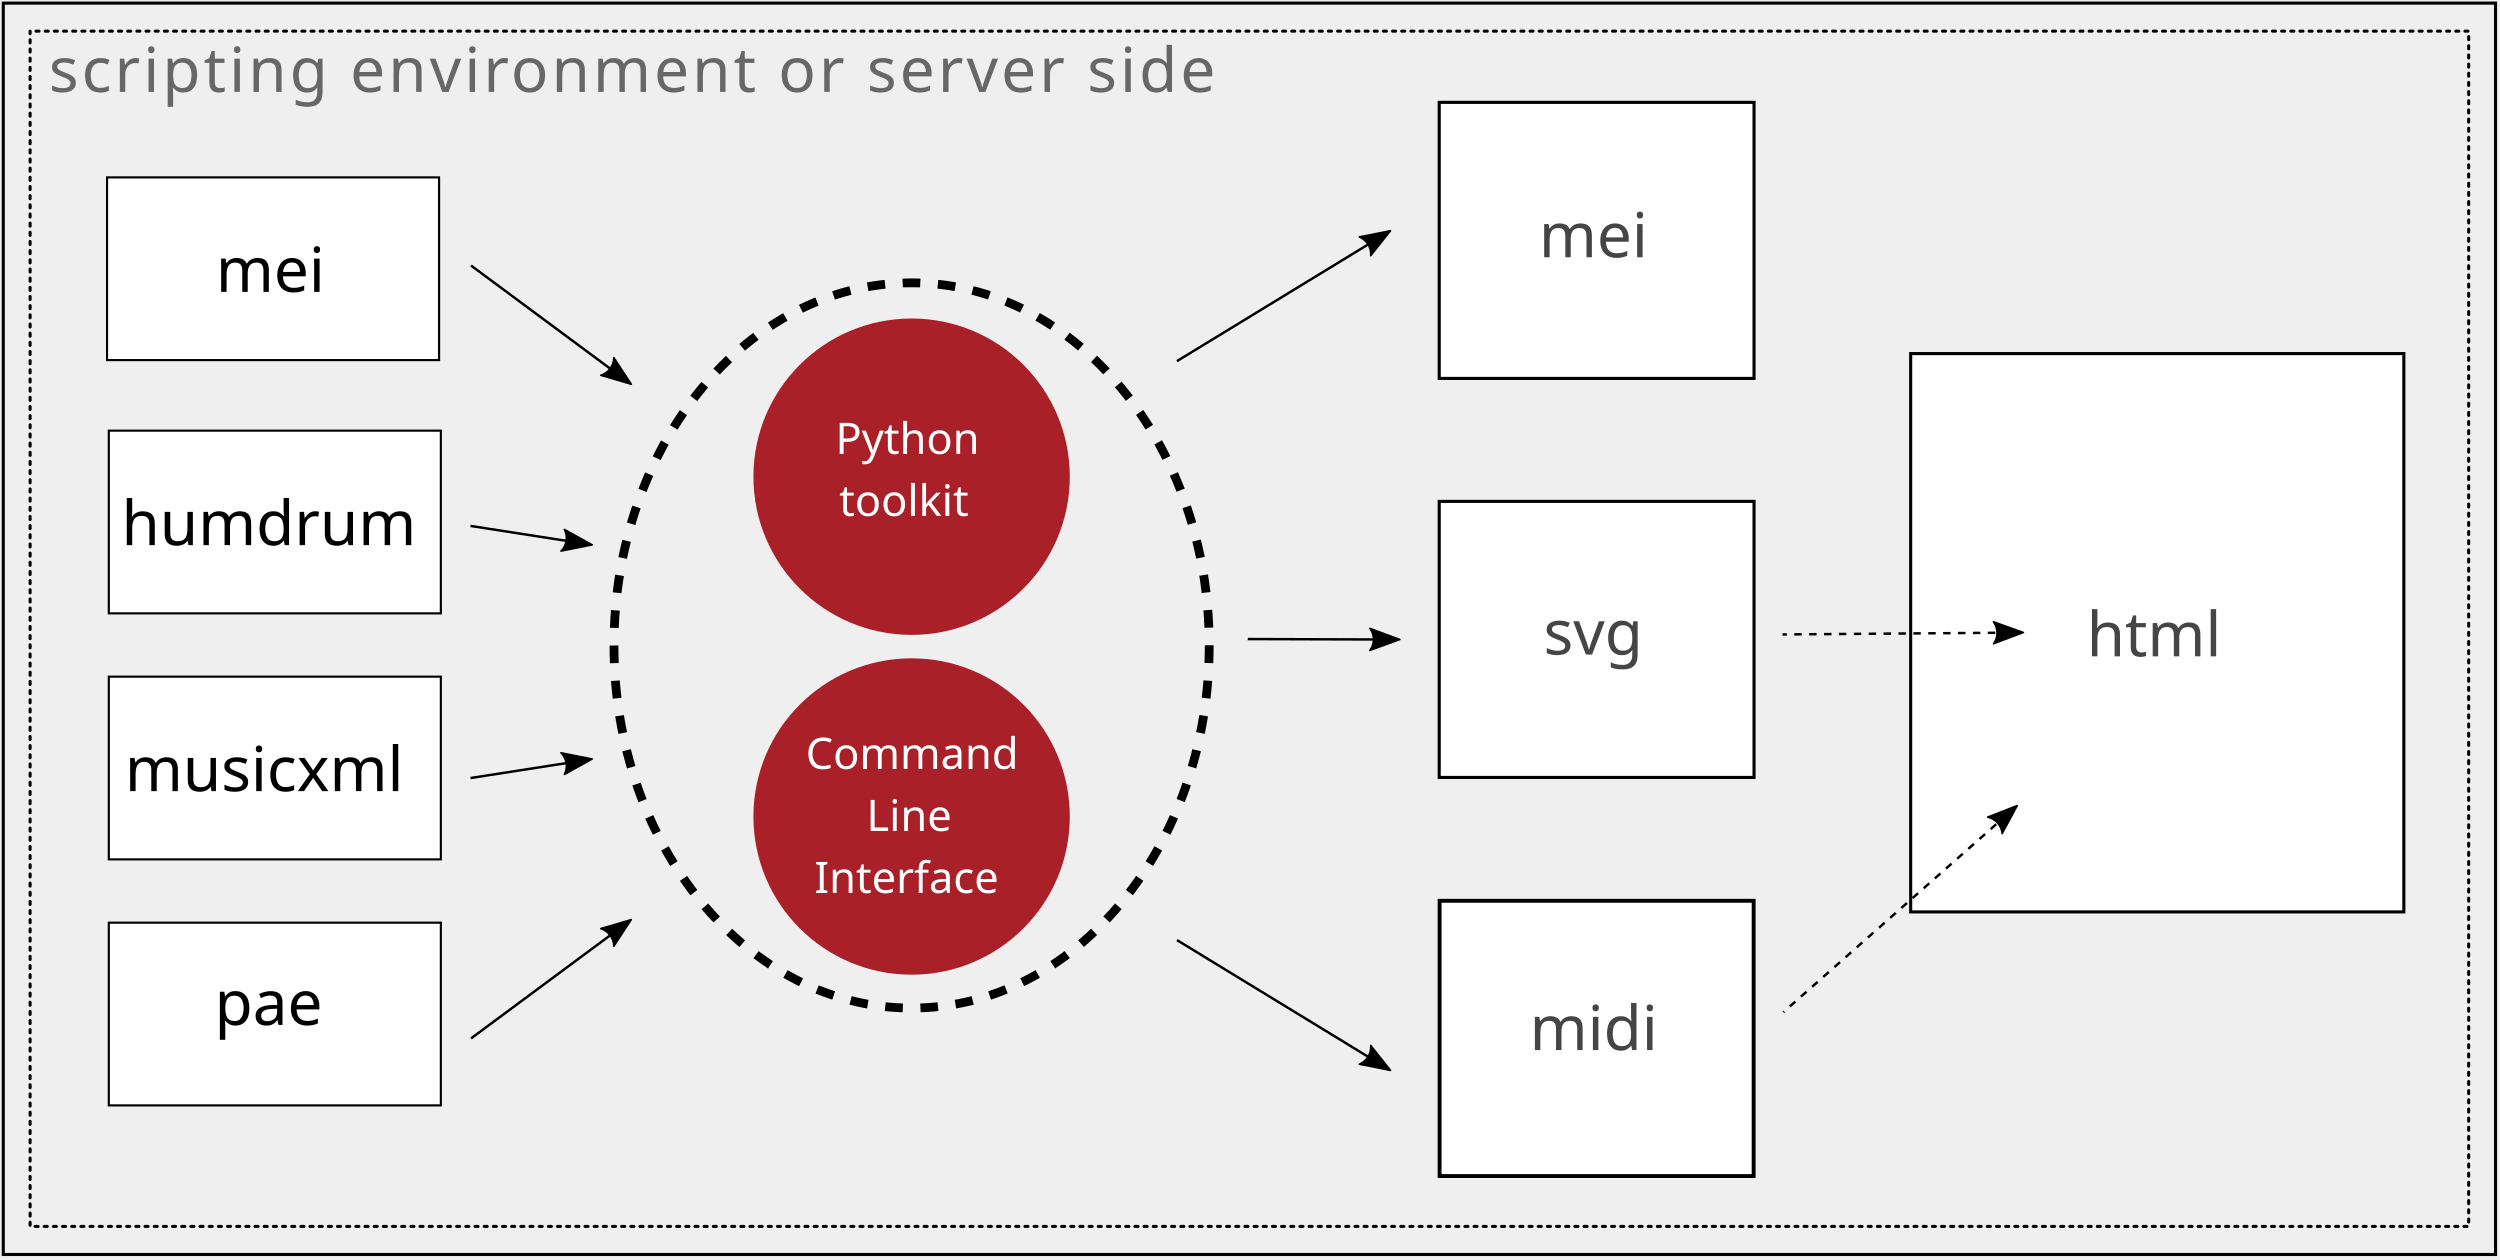
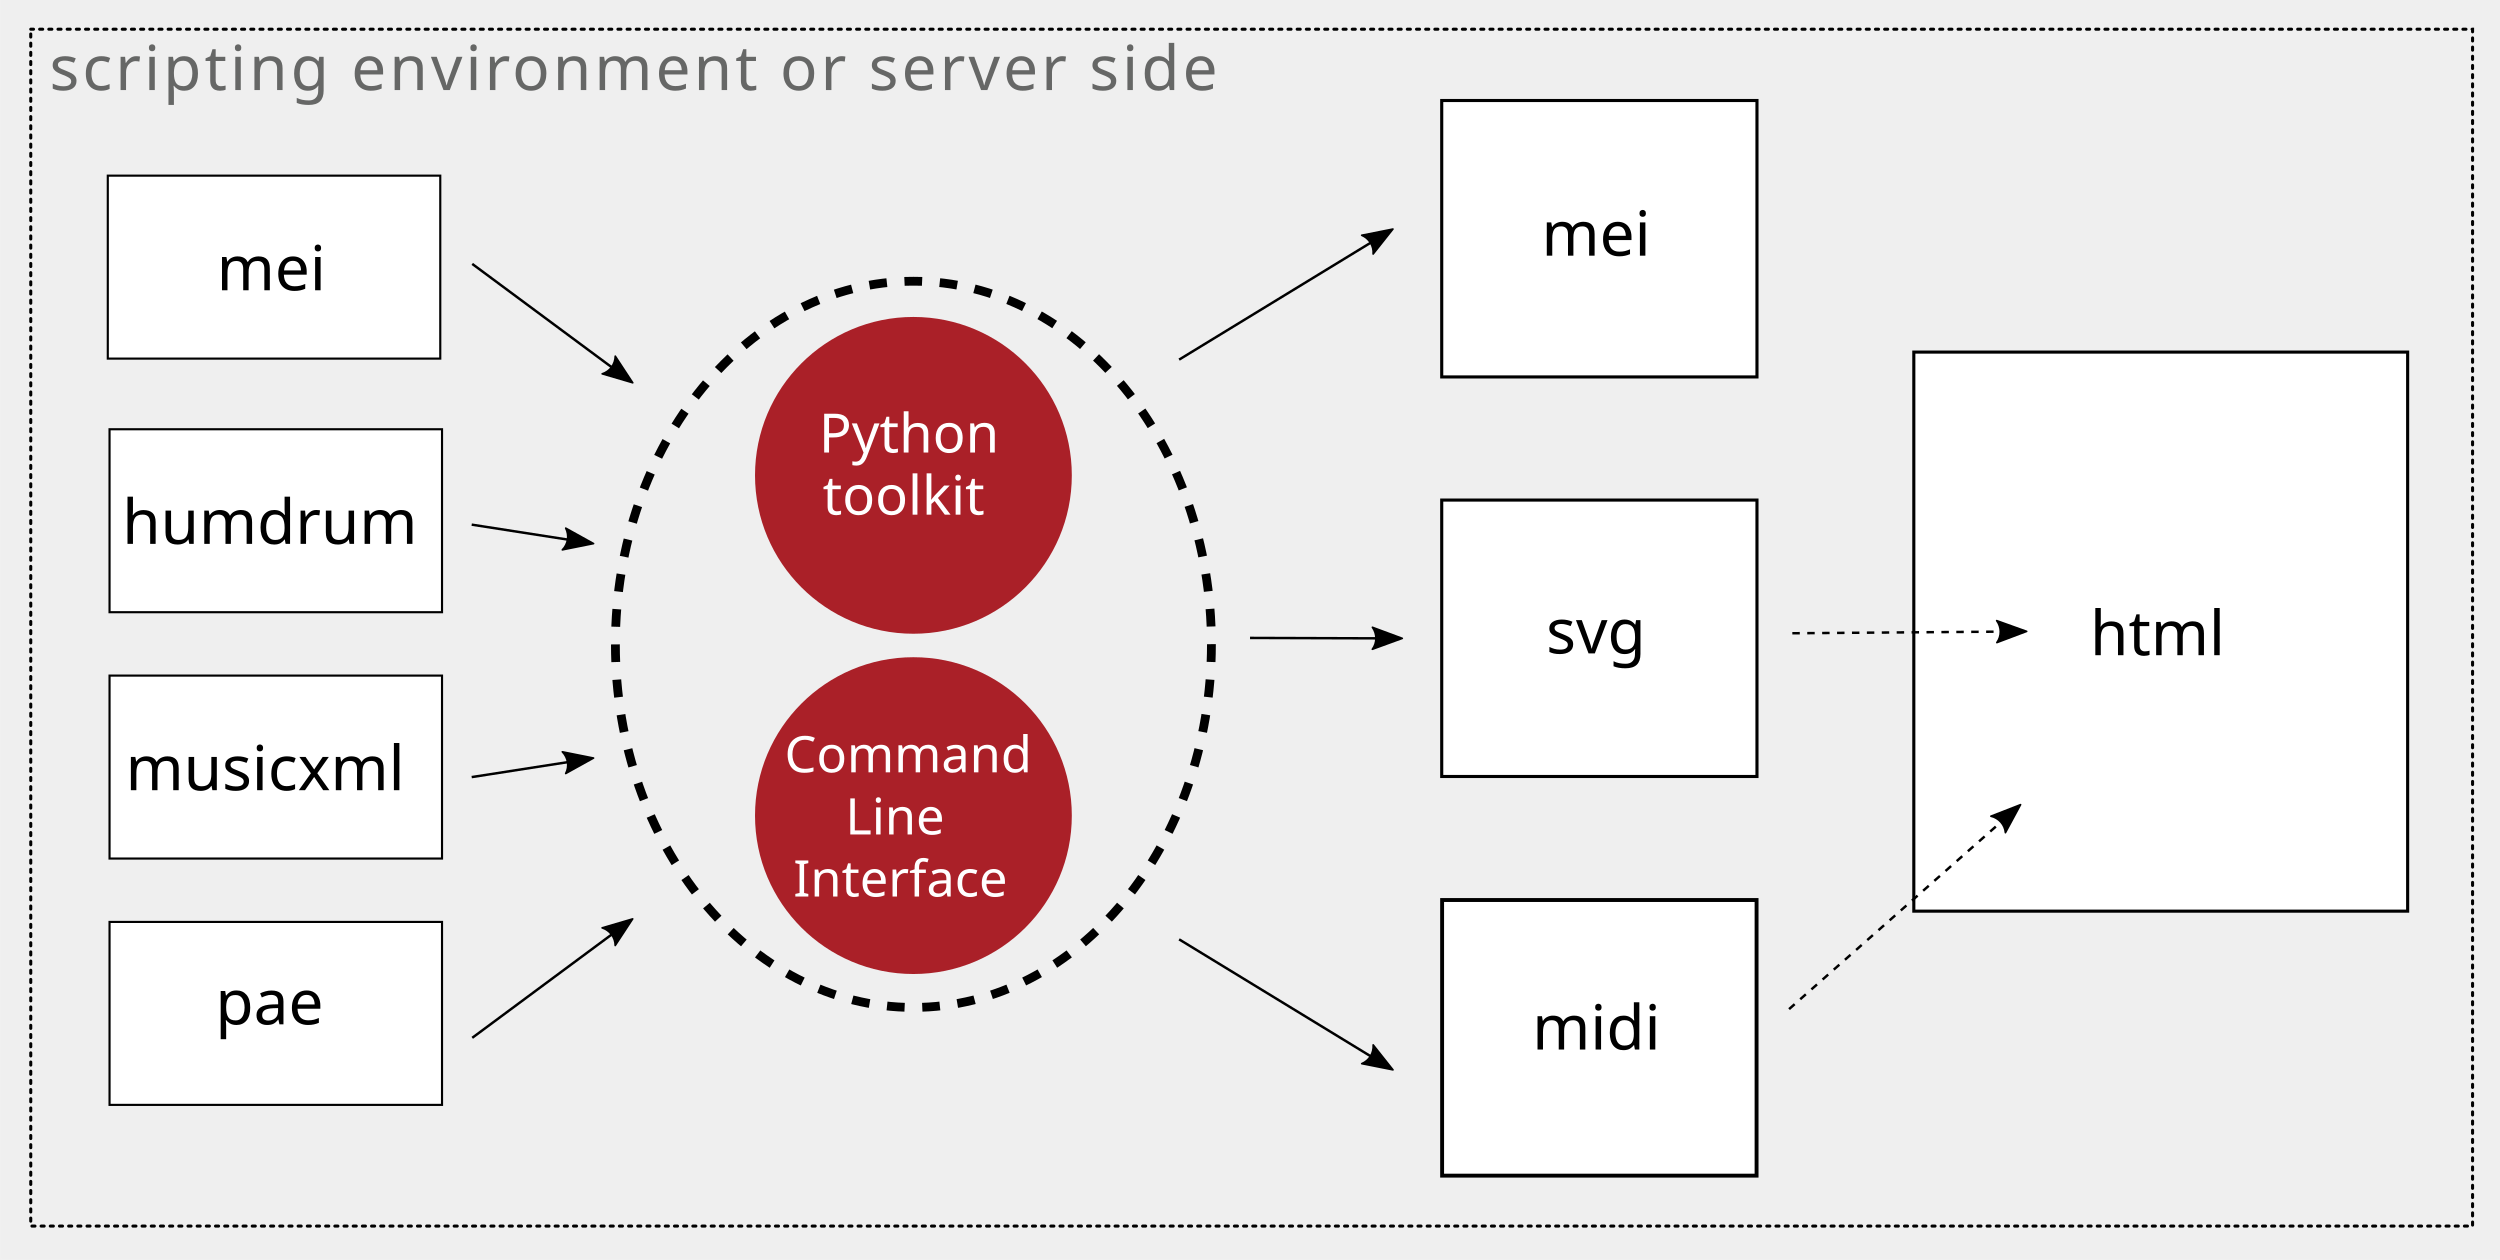
- <svg xmlns="http://www.w3.org/2000/svg" version="1.1" x="0px" y="0px" width="806px" height="406px" viewBox="0 0 806 406" enable-background="new 0 0 806 406" xml:space="preserve" id="svg2">
+ <svg xmlns="http://www.w3.org/2000/svg" version="1.1" x="0px" y="0px" width="536" height="270" viewBox="0 0 536 270" enable-background="new 0 0 806 406" xml:space="preserve" id="svg2">
  <defs id="defs158">
-     <marker orient="auto" refY="0.0" refX="0.0" id="TriangleOutL" style="overflow:visible">
-       <path id="path4603" d="M 5.77,0.0 L -2.88,5.0 L -2.88,-5.0 L 5.77,0.0 z " style="fill-rule:evenodd;stroke:#000000;stroke-width:1pt;stroke-opacity:1;fill:#000000;fill-opacity:1" transform="scale(0.8)" />
+     <marker orient="auto" refY="0" refX="0" id="TriangleOutL" style="overflow:visible">
+       <path id="path4603" d="m 5.77,0 -8.65,5 0,-10 8.65,5 z" style="fill:#000000;fill-opacity:1;fill-rule:evenodd;stroke:#000000;stroke-width:1pt;stroke-opacity:1" transform="scale(0.8,0.8)" />
    </marker>
-     <marker orient="auto" refY="0.0" refX="0.0" id="Arrow2Lstart" style="overflow:visible">
-       <path id="path4479" style="fill-rule:evenodd;stroke-width:0.625;stroke-linejoin:round;stroke:#000000;stroke-opacity:1;fill:#000000;fill-opacity:1" d="M 8.719,4.034 L -2.207,0.016 L 8.719,-4.002 C 6.973,-1.63 6.983,1.616 8.719,4.034 z " transform="scale(1.1) translate(1,0)" />
+     <marker orient="auto" refY="0" refX="0" id="Arrow2Lstart" style="overflow:visible">
+       <path id="path4479" style="fill:#000000;fill-opacity:1;fill-rule:evenodd;stroke:#000000;stroke-width:0.625;stroke-linejoin:round;stroke-opacity:1" d="M 8.719,4.034 -2.207,0.016 8.719,-4.002 c -1.745,2.372 -1.735,5.617 -6e-7,8.035 z" transform="matrix(1.1,0,0,1.1,1.1,0)" />
    </marker>
-     <marker orient="auto" refY="0.0" refX="0.0" id="Arrow1Mstart" style="overflow:visible">
-       <path id="path4467" d="M 0.0,0.0 L 5.0,-5.0 L -12.5,0.0 L 5.0,5.0 L 0.0,0.0 z " style="fill-rule:evenodd;stroke:#000000;stroke-width:1.0pt" transform="scale(0.4) translate(10,0)" />
+     <marker orient="auto" refY="0" refX="0" id="Arrow1Mstart" style="overflow:visible">
+       <path id="path4467" d="M 0,0 5,-5 -12.5,0 5,5 0,0 Z" style="fill-rule:evenodd;stroke:#000000;stroke-width:1pt" transform="matrix(0.4,0,0,0.4,4,0)" />
    </marker>
-     <marker orient="auto" refY="0.0" refX="0.0" id="Arrow1Lend" style="overflow:visible;">
-       <path id="path4464" d="M 0.0,0.0 L 5.0,-5.0 L -12.5,0.0 L 5.0,5.0 L 0.0,0.0 z " style="fill-rule:evenodd;stroke:#000000;stroke-width:1pt;stroke-opacity:1;fill:#000000;fill-opacity:1" transform="scale(0.8) rotate(180) translate(12.5,0)" />
+     <marker orient="auto" refY="0" refX="0" id="Arrow1Lend" style="overflow:visible">
+       <path id="path4464" d="M 0,0 5,-5 -12.5,0 5,5 0,0 Z" style="fill:#000000;fill-opacity:1;fill-rule:evenodd;stroke:#000000;stroke-width:1pt;stroke-opacity:1" transform="matrix(-0.8,0,0,-0.8,-10,0)" />
    </marker>
-     <marker orient="auto" refY="0.0" refX="0.0" id="Arrow1Lstart" style="overflow:visible">
-       <path id="path4461" d="M 0.0,0.0 L 5.0,-5.0 L -12.5,0.0 L 5.0,5.0 L 0.0,0.0 z " style="fill-rule:evenodd;stroke:#000000;stroke-width:1pt;stroke-opacity:1;fill:#000000;fill-opacity:1" transform="scale(0.8) translate(12.5,0)" />
+     <marker orient="auto" refY="0" refX="0" id="Arrow1Lstart" style="overflow:visible">
+       <path id="path4461" d="M 0,0 5,-5 -12.5,0 5,5 0,0 Z" style="fill:#000000;fill-opacity:1;fill-rule:evenodd;stroke:#000000;stroke-width:1pt;stroke-opacity:1" transform="matrix(0.8,0,0,0.8,10,0)" />
    </marker>
    <marker orient="auto" refY="0" refX="0" id="Arrow2Lstart-6" style="overflow:visible">
      <path id="path4479-1" style="fill:#000000;fill-opacity:1;fill-rule:evenodd;stroke:#000000;stroke-width:0.625;stroke-linejoin:round;stroke-opacity:1" d="M 8.719,4.034 -2.207,0.016 8.719,-4.002 c -1.745,2.372 -1.735,5.617 -6e-7,8.035 z" transform="matrix(1.1,0,0,1.1,1.1,0)" />
    </marker>
    <marker orient="auto" refY="0" refX="0" id="Arrow2Lstart-6-5" style="overflow:visible">
      <path id="path4479-1-3" style="fill:#000000;fill-opacity:1;fill-rule:evenodd;stroke:#000000;stroke-width:0.625;stroke-linejoin:round;stroke-opacity:1" d="M 8.719,4.034 -2.207,0.016 8.719,-4.002 c -1.745,2.372 -1.735,5.617 -6e-7,8.035 z" transform="matrix(1.1,0,0,1.1,1.1,0)" />
    </marker>
    <marker orient="auto" refY="0" refX="0" id="Arrow2Lstart-8" style="overflow:visible">
      <path id="path4479-9" style="fill:#000000;fill-opacity:1;fill-rule:evenodd;stroke:#000000;stroke-width:0.625;stroke-linejoin:round;stroke-opacity:1" d="M 8.719,4.034 -2.207,0.016 8.719,-4.002 c -1.745,2.372 -1.735,5.617 -6e-7,8.035 z" transform="matrix(1.1,0,0,1.1,1.1,0)" />
    </marker>
    <marker orient="auto" refY="0" refX="0" id="Arrow2Lstart-2" style="overflow:visible">
      <path id="path4479-8" style="fill:#000000;fill-opacity:1;fill-rule:evenodd;stroke:#000000;stroke-width:0.625;stroke-linejoin:round;stroke-opacity:1" d="M 8.719,4.034 -2.207,0.016 8.719,-4.002 c -1.745,2.372 -1.735,5.617 -6e-7,8.035 z" transform="matrix(1.1,0,0,1.1,1.1,0)" />
    </marker>
    <marker orient="auto" refY="0" refX="0" id="Arrow2Lstart-8-1" style="overflow:visible">
      <path id="path4479-9-3" style="fill:#000000;fill-opacity:1;fill-rule:evenodd;stroke:#000000;stroke-width:0.625;stroke-linejoin:round;stroke-opacity:1" d="M 8.719,4.034 -2.207,0.016 8.719,-4.002 c -1.745,2.372 -1.735,5.617 -6e-7,8.035 z" transform="matrix(1.1,0,0,1.1,1.1,0)" />
    </marker>
    <marker orient="auto" refY="0" refX="0" id="Arrow2Lstart-84" style="overflow:visible">
      <path id="path4479-92" style="fill:#000000;fill-opacity:1;fill-rule:evenodd;stroke:#000000;stroke-width:0.625;stroke-linejoin:round;stroke-opacity:1" d="M 8.719,4.034 -2.207,0.016 8.719,-4.002 c -1.745,2.372 -1.735,5.617 -6e-7,8.035 z" transform="matrix(1.1,0,0,1.1,1.1,0)" />
    </marker>
    <marker orient="auto" refY="0" refX="0" id="Arrow2Lstart-0" style="overflow:visible">
      <path id="path4479-0" style="fill:#000000;fill-opacity:1;fill-rule:evenodd;stroke:#000000;stroke-width:0.625;stroke-linejoin:round;stroke-opacity:1" d="M 8.719,4.034 -2.207,0.016 8.719,-4.002 c -1.745,2.372 -1.735,5.617 -6e-7,8.035 z" transform="matrix(1.1,0,0,1.1,1.1,0)" />
    </marker>
    <marker orient="auto" refY="0" refX="0" id="Arrow2Lstart-0-9" style="overflow:visible">
      <path id="path4479-0-2" style="fill:#000000;fill-opacity:1;fill-rule:evenodd;stroke:#000000;stroke-width:0.625;stroke-linejoin:round;stroke-opacity:1" d="M 8.719,4.034 -2.207,0.016 8.719,-4.002 c -1.745,2.372 -1.735,5.617 -6e-7,8.035 z" transform="matrix(1.1,0,0,1.1,1.1,0)" />
    </marker>
    <marker orient="auto" refY="0" refX="0" id="Arrow2Lstart-0-9-6" style="overflow:visible">
      <path id="path4479-0-2-2" style="fill:#000000;fill-opacity:1;fill-rule:evenodd;stroke:#000000;stroke-width:0.625;stroke-linejoin:round;stroke-opacity:1" d="M 8.719,4.034 -2.207,0.016 8.719,-4.002 c -1.745,2.372 -1.735,5.617 -6e-7,8.035 z" transform="matrix(1.1,0,0,1.1,1.1,0)" />
    </marker>
    <marker orient="auto" refY="0" refX="0" id="Arrow2Lstart-0-9-4" style="overflow:visible">
      <path id="path4479-0-2-4" style="fill:#000000;fill-opacity:1;fill-rule:evenodd;stroke:#000000;stroke-width:0.625;stroke-linejoin:round;stroke-opacity:1" d="M 8.719,4.034 -2.207,0.016 8.719,-4.002 c -1.745,2.372 -1.735,5.617 -6e-7,8.035 z" transform="matrix(1.1,0,0,1.1,1.1,0)" />
    </marker>
  </defs>
-   <g id="Calque_3">
+   <g id="Calque_3" style="stroke:none" transform="matrix(0.6672962,0,0,0.6692362,-0.3226713,-0.87689)">
    <linearGradient id="SVGID_1_" gradientUnits="userSpaceOnUse" x1="402.805" y1="404.445" x2="402.805" y2="1">
      <stop offset="0" style="stop-color:#EFEFEF" id="stop6" />
      <stop offset="1" style="stop-color:#EFEFEF" id="stop8" />
    </linearGradient>
-     <rect x="1.055" y="1" stroke-miterlimit="10" width="803.5" height="403.445" id="rect10" stroke="#000000" fill="url(#SVGID_1_)" />
+     <rect x="1.055" y="1" stroke-miterlimit="10" width="803.5" height="403.445" id="rect10" style="fill:url(#SVGID_1_);stroke:none;stroke-miterlimit:10" />
  </g>
-   <g id="g12">
-     <ellipse fill="none" stroke="#000000" stroke-width="2.835" stroke-miterlimit="10" stroke-dasharray="5.681,5.681" cx="293.901" cy="208.093" rx="95.951" ry="116.907" id="ellipse14" />
+   <g id="g12" transform="matrix(0.6659004,0,0,0.6659004,0.1274009,-0.42495)">
+     <ellipse stroke-miterlimit="10" cx="293.901" cy="208.093" rx="95.951" ry="116.907" id="ellipse14" style="fill:none;stroke:#000000;stroke-width:2.835;stroke-miterlimit:10;stroke-dasharray:5.681, 5.681" />
  </g>
-   <rect x="34.513" y="57.191" stroke-miterlimit="10" width="107.051" height="58.905" id="rect16" style="fill:#ffffff;stroke:#000000;stroke-width:0.689;stroke-miterlimit:10" />
-   <rect x="464" y="161.644" stroke-miterlimit="10" width="101.5" height="89" id="rect18" style="fill:#ffffff;stroke:#000000;stroke-miterlimit:10" />
-   <rect x="464" y="33" stroke-miterlimit="10" width="101.5" height="89" id="rect20" style="fill:#ffffff;stroke:#000000;stroke-miterlimit:10" />
-   <rect x="464.128" y="290.415" stroke-miterlimit="10" width="101.245" height="88.745" id="rect22" style="fill:#ffffff;stroke:#000000;stroke-width:1.255;stroke-miterlimit:10" />
-   <rect x="616" y="114" stroke-miterlimit="10" width="159" height="180" id="rect24" stroke="#000000" fill="#FFFFFF" />
-   <g id="g112">
-     <circle fill="#AA2028" cx="293.901" cy="153.686" r="51" id="circle114" />
-     <text transform="matrix(1 0 0 1 269.353 146.3379)" id="text116">
-       <tspan x="0" y="0" fill="#FFFFFF" font-family="'SourceSansPro-Bold'" font-size="14" id="tspan118">Python</tspan>
-       <tspan x="1.197" y="20" fill="#FFFFFF" font-family="'SourceSansPro-Bold'" font-size="14" id="tspan120">toolkit</tspan>
+   <rect x="23.11" y="37.659" stroke-miterlimit="10" width="71.285" height="39.225" id="rect16" style="fill:#ffffff;stroke:#000000;stroke-width:0.459;stroke-miterlimit:10" />
+   <rect x="309.105" y="107.214" stroke-miterlimit="10" width="67.589" height="59.265" id="rect18" style="fill:#ffffff;stroke:#000000;stroke-width:0.666;stroke-miterlimit:10" />
+   <rect x="309.105" y="21.55" stroke-miterlimit="10" width="67.589" height="59.265" id="rect20" style="fill:#ffffff;stroke:#000000;stroke-width:0.666;stroke-miterlimit:10" />
+   <rect x="309.19" y="192.963" stroke-miterlimit="10" width="67.419" height="59.095" id="rect22" style="fill:#ffffff;stroke:#000000;stroke-width:0.836;stroke-miterlimit:10" />
+   <rect x="410.322" y="75.488" stroke-miterlimit="10" width="105.878" height="119.862" id="rect24" style="fill:#ffffff;stroke:#000000;stroke-width:0.666;stroke-miterlimit:10" />
+   <g id="g112" transform="matrix(0.6659004,0,0,0.6659004,0.1274009,-0.42495)">
+     <circle cx="293.901" cy="153.686" r="51" id="circle114" style="fill:#aa2028" />
+     <text id="text116" style="font-style:normal;font-variant:normal;font-weight:normal;font-stretch:normal;font-size:17.5px;line-height:125%;font-family:sans-serif;-inkscape-font-specification:'sans-serif, Normal';text-align:start;writing-mode:lr-tb;text-anchor:start" x="263.468" y="146.338">
+       <tspan x="263.468" y="146.338" font-size="14" id="tspan118" style="font-style:normal;font-variant:normal;font-weight:normal;font-stretch:normal;font-size:17.5px;line-height:125%;font-family:sans-serif;-inkscape-font-specification:'sans-serif, Normal';text-align:start;writing-mode:lr-tb;text-anchor:start;fill:#ffffff">Python</tspan>
+       <tspan x="264.665" y="166.338" font-size="14" id="tspan120" style="font-style:normal;font-variant:normal;font-weight:normal;font-stretch:normal;font-size:17.5px;line-height:125%;font-family:sans-serif;-inkscape-font-specification:'sans-serif, Normal';text-align:start;writing-mode:lr-tb;text-anchor:start;fill:#ffffff">toolkit</tspan>
    </text>
  </g>
-   <g id="g122">
-     <circle fill="#AA2028" cx="293.901" cy="263.241" r="51" id="circle124" />
-     <text id="text126" x="259.756" y="247.894">
-       <tspan x="259.756" y="247.894" font-size="14" id="tspan128" style="font-size:14px;font-family:SourceSansPro-Bold;fill:#ffffff">Command</tspan>
-       <tspan x="279.342" y="267.894" font-size="14" id="tspan130" style="font-size:14px;font-family:SourceSansPro-Bold;fill:#ffffff">Line</tspan>
-       <tspan x="262.564" y="287.894" font-size="14" id="tspan132" style="font-size:14px;font-family:SourceSansPro-Bold;fill:#ffffff">Interface</tspan>
+   <g id="g122" transform="matrix(0.6659004,0,0,0.6659004,0.1274009,-0.42495)">
+     <circle cx="293.901" cy="263.241" r="51" id="circle124" style="fill:#aa2028" />
+     <text id="text126" x="252.415" y="249.299" style="font-style:normal;font-variant:normal;font-weight:normal;font-stretch:normal;font-size:16.25px;line-height:125%;font-family:sans-serif;-inkscape-font-specification:'sans-serif, Normal';text-align:start;writing-mode:lr-tb;text-anchor:start">
+       <tspan x="252.415" y="249.299" font-size="14" id="tspan128" style="font-style:normal;font-variant:normal;font-weight:normal;font-stretch:normal;font-size:16.25px;line-height:125%;font-family:sans-serif;-inkscape-font-specification:'sans-serif, Normal';text-align:start;writing-mode:lr-tb;text-anchor:start;fill:#ffffff">Command</tspan>
+       <tspan x="272.001" y="269.299" font-size="14" id="tspan130" style="font-style:normal;font-variant:normal;font-weight:normal;font-stretch:normal;font-size:16.25px;line-height:125%;font-family:sans-serif;-inkscape-font-specification:'sans-serif, Normal';text-align:start;writing-mode:lr-tb;text-anchor:start;fill:#ffffff">Line</tspan>
+       <tspan x="255.223" y="289.299" font-size="14" id="tspan132" style="font-style:normal;font-variant:normal;font-weight:normal;font-stretch:normal;font-size:16.25px;line-height:125%;font-family:sans-serif;-inkscape-font-specification:'sans-serif, Normal';text-align:start;writing-mode:lr-tb;text-anchor:start;fill:#ffffff">Interface</tspan>
    </text>
  </g>
-   <text font-size="14" id="text134" style="font-style:normal;font-variant:normal;font-weight:normal;font-stretch:normal;font-size:20px;line-height:125%;font-family:SourceSansPro-Semibold;-inkscape-font-specification:'SourceSansPro-Semibold, Normal';text-align:start;writing-mode:lr-tb;text-anchor:start;fill:#454545" x="497.636" y="211.021">svg</text>
-   <text font-size="14" id="text136" style="font-style:normal;font-variant:normal;font-weight:normal;font-stretch:normal;font-size:20px;line-height:125%;font-family:SourceSansPro-Semibold;-inkscape-font-specification:'SourceSansPro-Semibold, Normal';text-align:start;writing-mode:lr-tb;text-anchor:start;fill:#454545" x="496.142" y="82.956">mei</text>
-   <text font-size="14" id="text138" x="672.751" y="211.598" style="font-style:normal;font-variant:normal;font-weight:normal;font-stretch:normal;font-size:20px;line-height:125%;font-family:SourceSansPro-Semibold;-inkscape-font-specification:'SourceSansPro-Semibold, Normal';text-align:start;writing-mode:lr-tb;text-anchor:start;fill:#454545">html</text>
-   <text id="text140" style="font-style:normal;font-variant:normal;font-weight:normal;font-stretch:normal;font-size:20px;line-height:125%;font-family:SourceSansPro-Semibold;-inkscape-font-specification:'SourceSansPro-Semibold, Normal';text-align:start;writing-mode:lr-tb;text-anchor:start" x="69.598" y="94.1">
-     <tspan id="tspan4288" x="69.598" y="94.1">mei</tspan>
+   <text font-size="14" id="text134" style="font-style:normal;font-variant:normal;font-weight:normal;font-stretch:normal;font-size:13.318px;line-height:125%;font-family:SourceSansPro-Semibold;-inkscape-font-specification:'SourceSansPro-Semibold, Normal';text-align:start;writing-mode:lr-tb;text-anchor:start;fill:#000000" x="331.503" y="140.094">svg</text>
+   <text font-size="14" id="text136" style="font-style:normal;font-variant:normal;font-weight:normal;font-stretch:normal;font-size:13.318px;line-height:125%;font-family:SourceSansPro-Semibold;-inkscape-font-specification:'SourceSansPro-Semibold, Normal';text-align:start;writing-mode:lr-tb;text-anchor:start;fill:#000000" x="330.508" y="54.816">mei</text>
+   <text font-size="14" id="text138" x="448.113" y="140.478" style="font-style:normal;font-variant:normal;font-weight:normal;font-stretch:normal;font-size:13.318px;line-height:125%;font-family:SourceSansPro-Semibold;-inkscape-font-specification:'SourceSansPro-Semibold, Normal';text-align:start;writing-mode:lr-tb;text-anchor:start;fill:#000000">html</text>
+   <text id="text140" style="font-style:normal;font-variant:normal;font-weight:normal;font-stretch:normal;font-size:13.318px;line-height:125%;font-family:SourceSansPro-Semibold;-inkscape-font-specification:'SourceSansPro-Semibold, Normal';text-align:start;writing-mode:lr-tb;text-anchor:start" x="46.473" y="62.236">
+     <tspan id="tspan4288" x="46.473" y="62.236">mei</tspan>
  </text>
-   <text font-size="14" id="text152" style="font-style:normal;font-variant:normal;font-weight:normal;font-stretch:normal;font-size:20px;line-height:125%;font-family:SourceSansPro-Semibold;-inkscape-font-specification:'SourceSansPro-Semibold, Normal';text-align:start;writing-mode:lr-tb;text-anchor:start;fill:#454545" x="493.153" y="338.549">midi</text>
-   <text font-size="20" letter-spacing="1" id="text154" style="font-size:20px;font-family:SourceSansPro-Regular;letter-spacing:1;fill:#666766" x="15.757" y="29.639">scripting environment or server side</text>
-   <rect x="35.077" y="138.844" stroke-miterlimit="10" width="107.051" height="58.905" id="rect16-7" style="fill:#ffffff;stroke:#000000;stroke-width:0.689;stroke-miterlimit:10" />
-   <text y="175.753" x="39.169" id="text140-1" style="font-style:normal;font-variant:normal;font-weight:normal;font-stretch:normal;font-size:20px;line-height:125%;font-family:SourceSansPro-Semibold;-inkscape-font-specification:'SourceSansPro-Semibold, Normal';text-align:start;writing-mode:lr-tb;text-anchor:start">
-     <tspan y="175.753" x="39.169" id="tspan4288-8">humdrum</tspan>
+   <text font-size="14" id="text152" style="font-style:normal;font-variant:normal;font-weight:normal;font-stretch:normal;font-size:13.318px;line-height:125%;font-family:SourceSansPro-Semibold;-inkscape-font-specification:'SourceSansPro-Semibold, Normal';text-align:start;writing-mode:lr-tb;text-anchor:start;fill:#000000" x="328.518" y="225.015">midi</text>
+   <text font-size="20" letter-spacing="1" id="text154" style="font-size:13.318px;font-family:SourceSansPro-Regular;letter-spacing:0.666;fill:#666766" x="10.62" y="19.311">scripting environment or server side</text>
+   <rect x="23.485" y="92.032" stroke-miterlimit="10" width="71.285" height="39.225" id="rect16-7" style="fill:#ffffff;stroke:#000000;stroke-width:0.459;stroke-miterlimit:10" />
+   <text y="116.609" x="26.21" id="text140-1" style="font-style:normal;font-variant:normal;font-weight:normal;font-stretch:normal;font-size:13.318px;line-height:125%;font-family:SourceSansPro-Semibold;-inkscape-font-specification:'SourceSansPro-Semibold, Normal';text-align:start;writing-mode:lr-tb;text-anchor:start">
+     <tspan y="116.609" x="26.21" id="tspan4288-8">humdrum</tspan>
  </text>
-   <rect x="35.077" y="218.158" stroke-miterlimit="10" width="107.051" height="58.905" id="rect16-7-3" style="fill:#ffffff;stroke:#000000;stroke-width:0.689;stroke-miterlimit:10" />
-   <rect style="opacity:1;fill:#001024;fill-opacity:0;stroke:#000000;stroke-width:0.985;stroke-linecap:round;stroke-miterlimit:4;stroke-dasharray:0.985, 1.97;stroke-dashoffset:4;stroke-opacity:1" id="rect4361" width="786.192" height="385.356" x="9.709" y="10.044" />
-   <rect x="35.077" y="297.472" stroke-miterlimit="10" width="107.051" height="58.905" id="rect16-7-3-2" style="fill:#ffffff;stroke:#000000;stroke-width:0.689;stroke-miterlimit:10" />
-   <text y="255.067" x="40.262" id="text140-4" style="font-style:normal;font-variant:normal;font-weight:normal;font-stretch:normal;font-size:20px;line-height:125%;font-family:SourceSansPro-Semibold;-inkscape-font-specification:'SourceSansPro-Semibold, Normal';text-align:start;writing-mode:lr-tb;text-anchor:start">
-     <tspan y="255.067" x="40.262" id="tspan4288-1">musicxml</tspan>
+   <rect x="23.485" y="144.847" stroke-miterlimit="10" width="71.285" height="39.225" id="rect16-7-3" style="fill:#ffffff;stroke:#000000;stroke-width:0.459;stroke-miterlimit:10" />
+   <rect style="opacity:1;fill:#001024;fill-opacity:0;stroke:#000000;stroke-width:0.656;stroke-linecap:round;stroke-miterlimit:4;stroke-dasharray:0.656, 1.312;stroke-dashoffset:4;stroke-opacity:1" id="rect4361" width="523.526" height="256.609" x="6.593" y="6.264" />
+   <rect x="23.485" y="197.662" stroke-miterlimit="10" width="71.285" height="39.225" id="rect16-7-3-2" style="fill:#ffffff;stroke:#000000;stroke-width:0.459;stroke-miterlimit:10" />
+   <text y="169.424" x="26.938" id="text140-4" style="font-style:normal;font-variant:normal;font-weight:normal;font-stretch:normal;font-size:13.318px;line-height:125%;font-family:SourceSansPro-Semibold;-inkscape-font-specification:'SourceSansPro-Semibold, Normal';text-align:start;writing-mode:lr-tb;text-anchor:start">
+     <tspan y="169.424" x="26.938" id="tspan4288-1">musicxml</tspan>
  </text>
-   <text y="330.445" x="69.178" id="text140-4-1" style="font-style:normal;font-variant:normal;font-weight:normal;font-stretch:normal;font-size:20px;line-height:125%;font-family:SourceSansPro-Semibold;-inkscape-font-specification:'SourceSansPro-Semibold, Normal';text-align:start;writing-mode:lr-tb;text-anchor:start">
-     <tspan y="330.445" x="69.178" id="tspan4288-1-6">pae</tspan>
+   <text y="219.618" x="46.193" id="text140-4-1" style="font-style:normal;font-variant:normal;font-weight:normal;font-stretch:normal;font-size:13.318px;line-height:125%;font-family:SourceSansPro-Semibold;-inkscape-font-specification:'SourceSansPro-Semibold, Normal';text-align:start;writing-mode:lr-tb;text-anchor:start">
+     <tspan y="219.618" x="46.193" id="tspan4288-1-6">pae</tspan>
  </text>
-   <path style="fill:none;fill-rule:evenodd;stroke:#000000;stroke-width:0.8;stroke-linecap:butt;stroke-linejoin:miter;stroke-miterlimit:4;stroke-dasharray:none;stroke-dashoffset:6.4;stroke-opacity:1;marker-start:url(#Arrow2Lstart)" d="M 202.667,123.258 151.855,85.607" id="path4849" />
-   <path style="fill:none;fill-rule:evenodd;stroke:#000000;stroke-width:0.8;stroke-linecap:butt;stroke-linejoin:miter;stroke-miterlimit:4;stroke-dasharray:2.4, 2.4;stroke-dashoffset:6.4;stroke-opacity:1;marker-start:url(#Arrow2Lstart-6)" d="m 651.266,203.947 -76.578,0.598" id="path4849-3" />
-   <path style="fill:none;fill-rule:evenodd;stroke:#000000;stroke-width:0.8;stroke-linecap:butt;stroke-linejoin:miter;stroke-miterlimit:4;stroke-dasharray:2.4, 2.4;stroke-dashoffset:6.4;stroke-opacity:1;marker-start:url(#Arrow2Lstart-6-5)" d="m 649.58,260.431 -74.631,65.893" id="path4849-3-4" />
-   <path style="fill:none;fill-rule:evenodd;stroke:#000000;stroke-width:0.8;stroke-linecap:butt;stroke-linejoin:miter;stroke-miterlimit:4;stroke-dasharray:none;stroke-dashoffset:6.4;stroke-opacity:1;marker-start:url(#Arrow2Lstart-8)" d="m 189.863,175.508 -38.185,-5.951" id="path4849-9" />
-   <path style="fill:none;fill-rule:evenodd;stroke:#000000;stroke-width:0.8;stroke-linecap:butt;stroke-linejoin:miter;stroke-miterlimit:4;stroke-dasharray:none;stroke-dashoffset:6.4;stroke-opacity:1;marker-start:url(#Arrow2Lstart-2)" d="m 202.667,297.138 -50.813,37.651" id="path4849-6" />
-   <path style="fill:none;fill-rule:evenodd;stroke:#000000;stroke-width:0.8;stroke-linecap:butt;stroke-linejoin:miter;stroke-miterlimit:4;stroke-dasharray:none;stroke-dashoffset:6.4;stroke-opacity:1;marker-start:url(#Arrow2Lstart-8-1)" d="m 189.863,244.888 -38.185,5.951" id="path4849-9-3" />
-   <path style="fill:none;fill-rule:evenodd;stroke:#000000;stroke-width:0.8;stroke-linecap:butt;stroke-linejoin:miter;stroke-miterlimit:4;stroke-dasharray:none;stroke-dashoffset:6.4;stroke-opacity:1;marker-start:url(#Arrow2Lstart-0-9)" d="M 447.389,74.959 379.45,116.429" id="path4849-61-7" />
-   <path style="fill:none;fill-rule:evenodd;stroke:#000000;stroke-width:0.8;stroke-linecap:butt;stroke-linejoin:miter;stroke-miterlimit:4;stroke-dasharray:none;stroke-dashoffset:6.4;stroke-opacity:1;marker-start:url(#Arrow2Lstart-0-9-6)" d="m 450.233,206.185 -47.955,-0.152" id="path4849-61-7-3" />
-   <path style="fill:none;fill-rule:evenodd;stroke:#000000;stroke-width:0.8;stroke-linecap:butt;stroke-linejoin:miter;stroke-miterlimit:4;stroke-dasharray:none;stroke-dashoffset:6.4;stroke-opacity:1;marker-start:url(#Arrow2Lstart-0-9-4)" d="M 447.389,344.552 379.45,303.082" id="path4849-61-7-8" />
+   <path style="fill:none;fill-rule:evenodd;stroke:#000000;stroke-width:0.533;stroke-linecap:butt;stroke-linejoin:miter;stroke-miterlimit:4;stroke-dasharray:none;stroke-dashoffset:6.4;stroke-opacity:1;marker-start:url(#Arrow2Lstart)" d="M 135.084,81.653 101.247,56.581" id="path4849" />
+   <path style="fill:none;fill-rule:evenodd;stroke:#000000;stroke-width:0.533;stroke-linecap:butt;stroke-linejoin:miter;stroke-miterlimit:4;stroke-dasharray:1.598, 1.598;stroke-dashoffset:6.4;stroke-opacity:1;marker-start:url(#Arrow2Lstart-6)" d="m 433.805,135.384 -50.993,0.398" id="path4849-3" />
+   <path style="fill:none;fill-rule:evenodd;stroke:#000000;stroke-width:0.533;stroke-linecap:butt;stroke-linejoin:miter;stroke-miterlimit:4;stroke-dasharray:1.598, 1.598;stroke-dashoffset:6.4;stroke-opacity:1;marker-start:url(#Arrow2Lstart-6-5)" d="m 432.683,172.996 -49.697,43.878" id="path4849-3-4" />
+   <path style="fill:none;fill-rule:evenodd;stroke:#000000;stroke-width:0.533;stroke-linecap:butt;stroke-linejoin:miter;stroke-miterlimit:4;stroke-dasharray:none;stroke-dashoffset:6.4;stroke-opacity:1;marker-start:url(#Arrow2Lstart-8)" d="m 126.557,116.446 -25.427,-3.963" id="path4849-9" />
+   <path style="fill:none;fill-rule:evenodd;stroke:#000000;stroke-width:0.533;stroke-linecap:butt;stroke-linejoin:miter;stroke-miterlimit:4;stroke-dasharray:none;stroke-dashoffset:6.4;stroke-opacity:1;marker-start:url(#Arrow2Lstart-2)" d="m 135.084,197.439 -33.836,25.072" id="path4849-6" />
+   <path style="fill:none;fill-rule:evenodd;stroke:#000000;stroke-width:0.533;stroke-linecap:butt;stroke-linejoin:miter;stroke-miterlimit:4;stroke-dasharray:none;stroke-dashoffset:6.4;stroke-opacity:1;marker-start:url(#Arrow2Lstart-8-1)" d="m 126.557,162.646 -25.427,3.963" id="path4849-9-3" />
+   <path style="fill:none;fill-rule:evenodd;stroke:#000000;stroke-width:0.533;stroke-linecap:butt;stroke-linejoin:miter;stroke-miterlimit:4;stroke-dasharray:none;stroke-dashoffset:6.4;stroke-opacity:1;marker-start:url(#Arrow2Lstart-0-9)" d="M 298.044,49.49 252.803,77.105" id="path4849-61-7" />
+   <path style="fill:none;fill-rule:evenodd;stroke:#000000;stroke-width:0.533;stroke-linecap:butt;stroke-linejoin:miter;stroke-miterlimit:4;stroke-dasharray:none;stroke-dashoffset:6.4;stroke-opacity:1;marker-start:url(#Arrow2Lstart-0-9-6)" d="m 299.938,136.874 -31.933,-0.102" id="path4849-61-7-3" />
+   <path style="fill:none;fill-rule:evenodd;stroke:#000000;stroke-width:0.533;stroke-linecap:butt;stroke-linejoin:miter;stroke-miterlimit:4;stroke-dasharray:none;stroke-dashoffset:6.4;stroke-opacity:1;marker-start:url(#Arrow2Lstart-0-9-4)" d="M 298.044,229.012 252.803,201.397" id="path4849-61-7-8" />
</svg>
